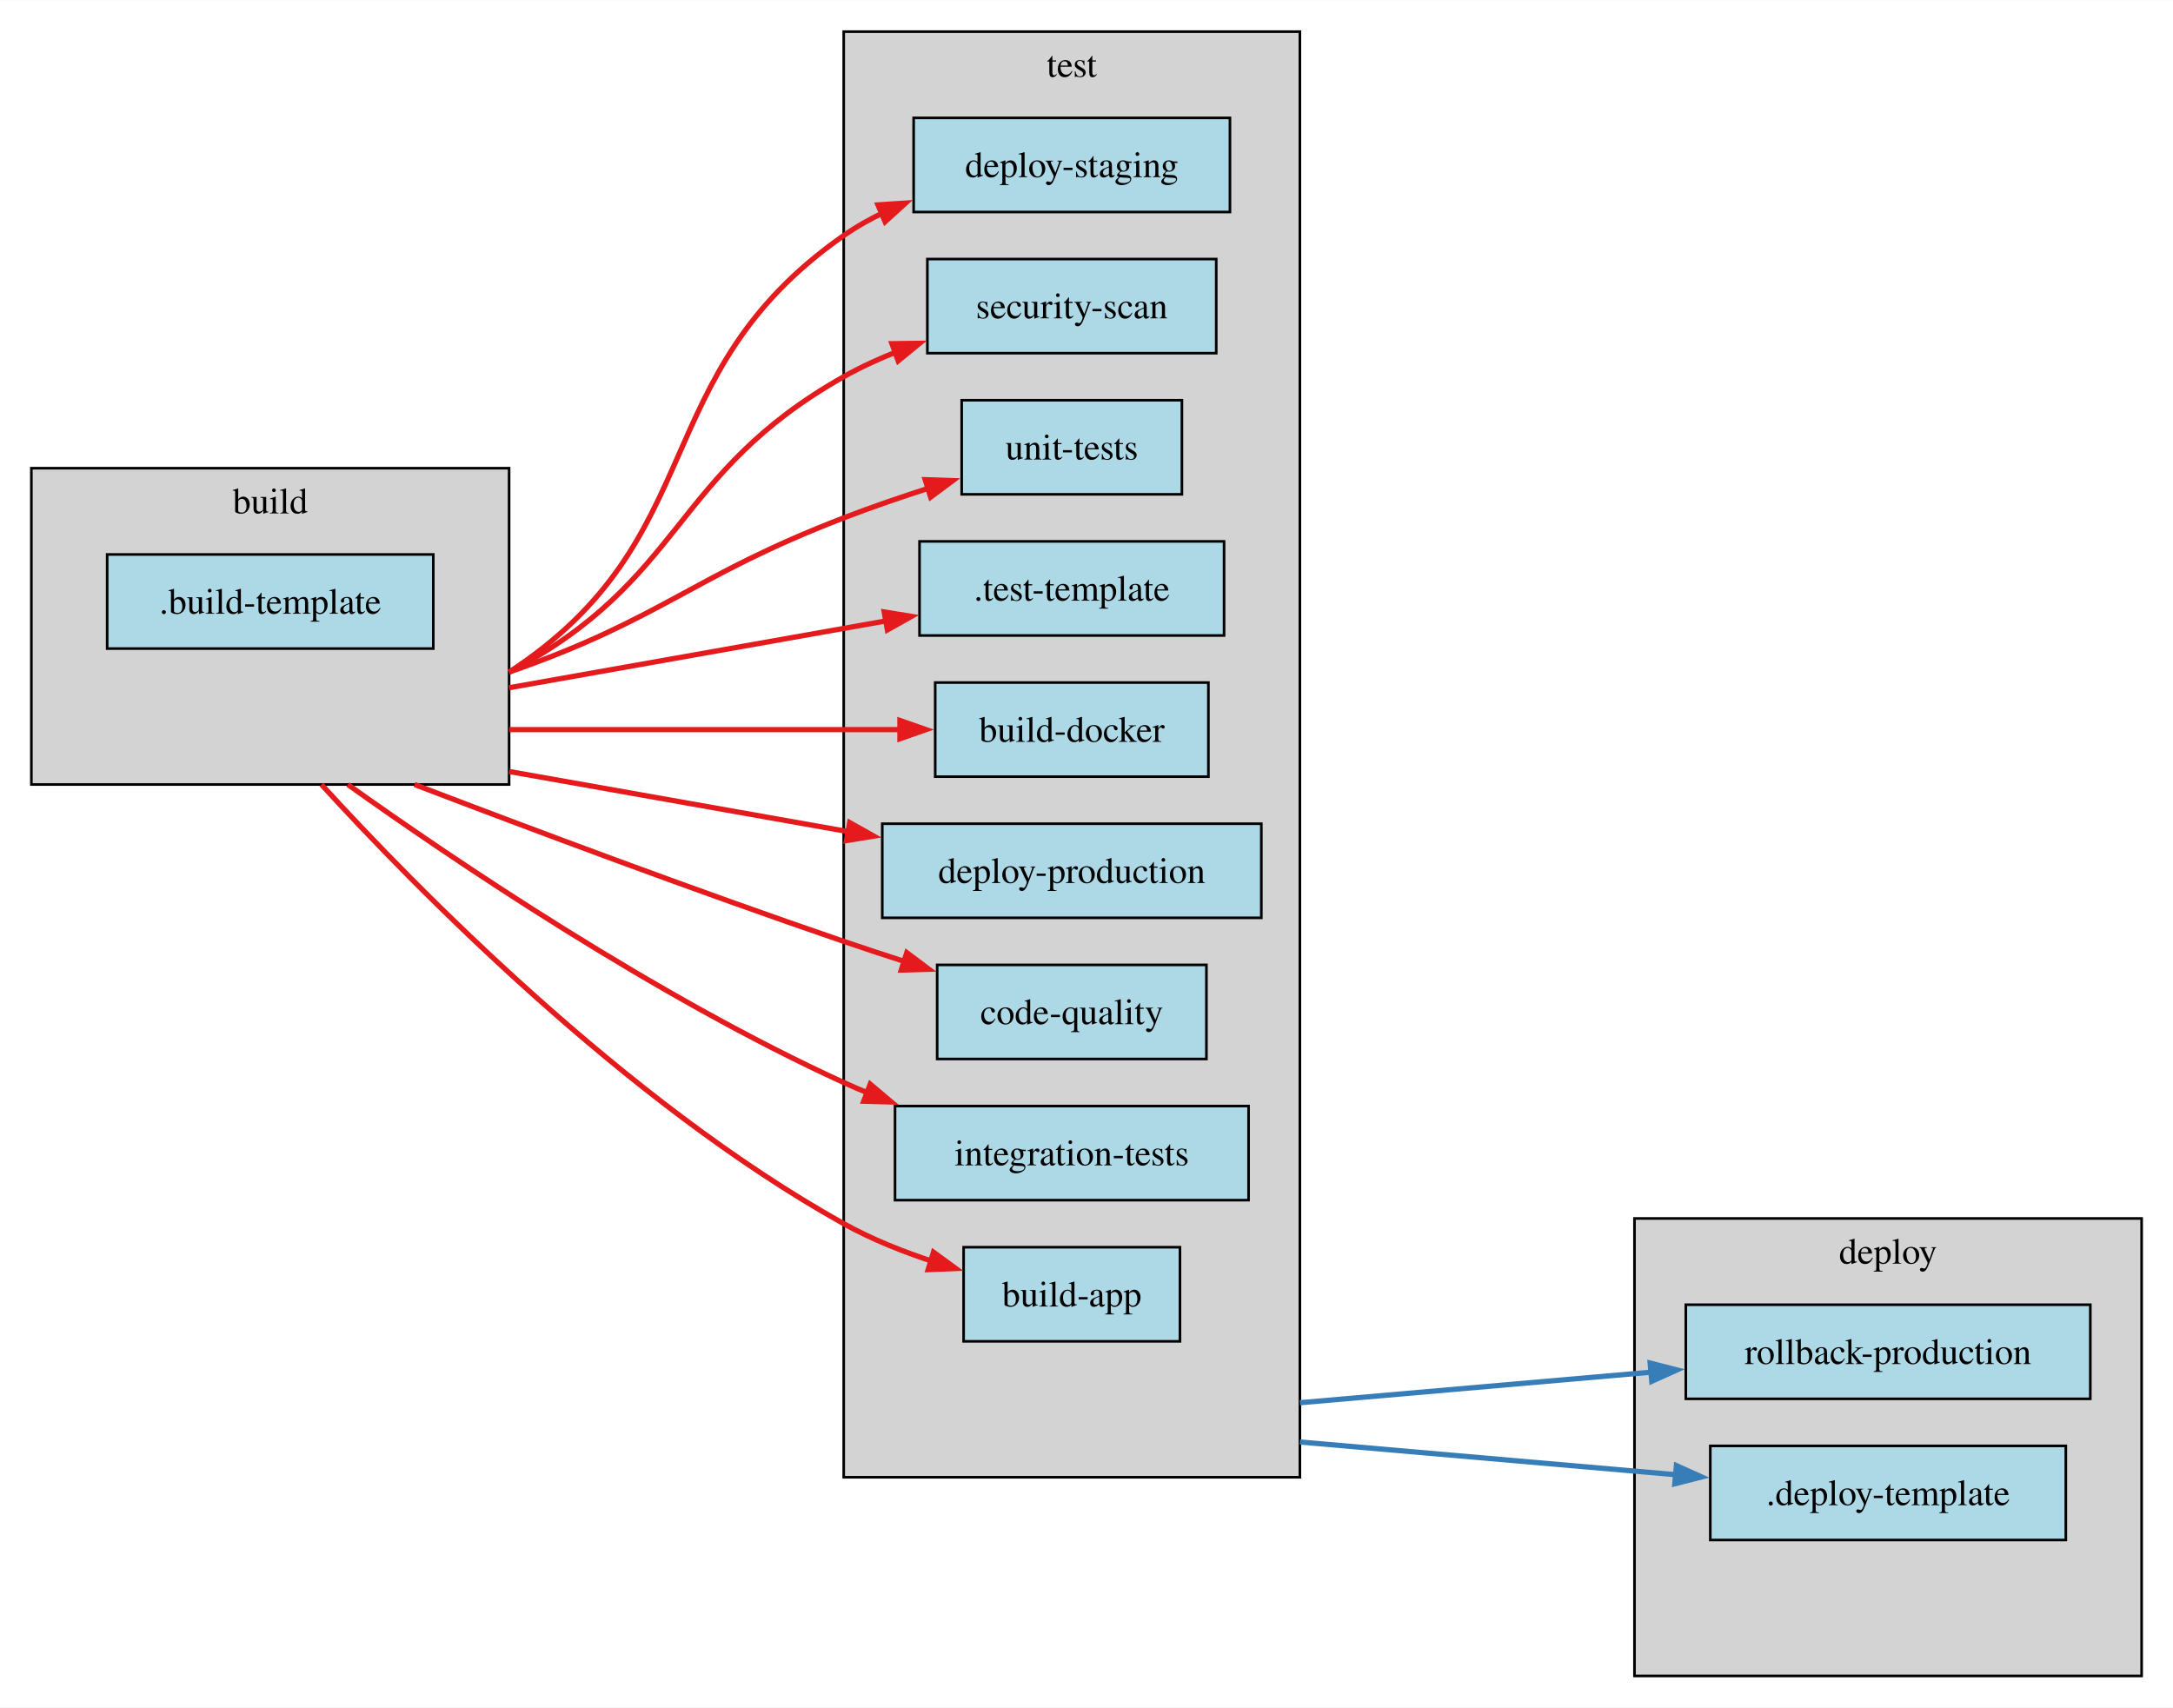
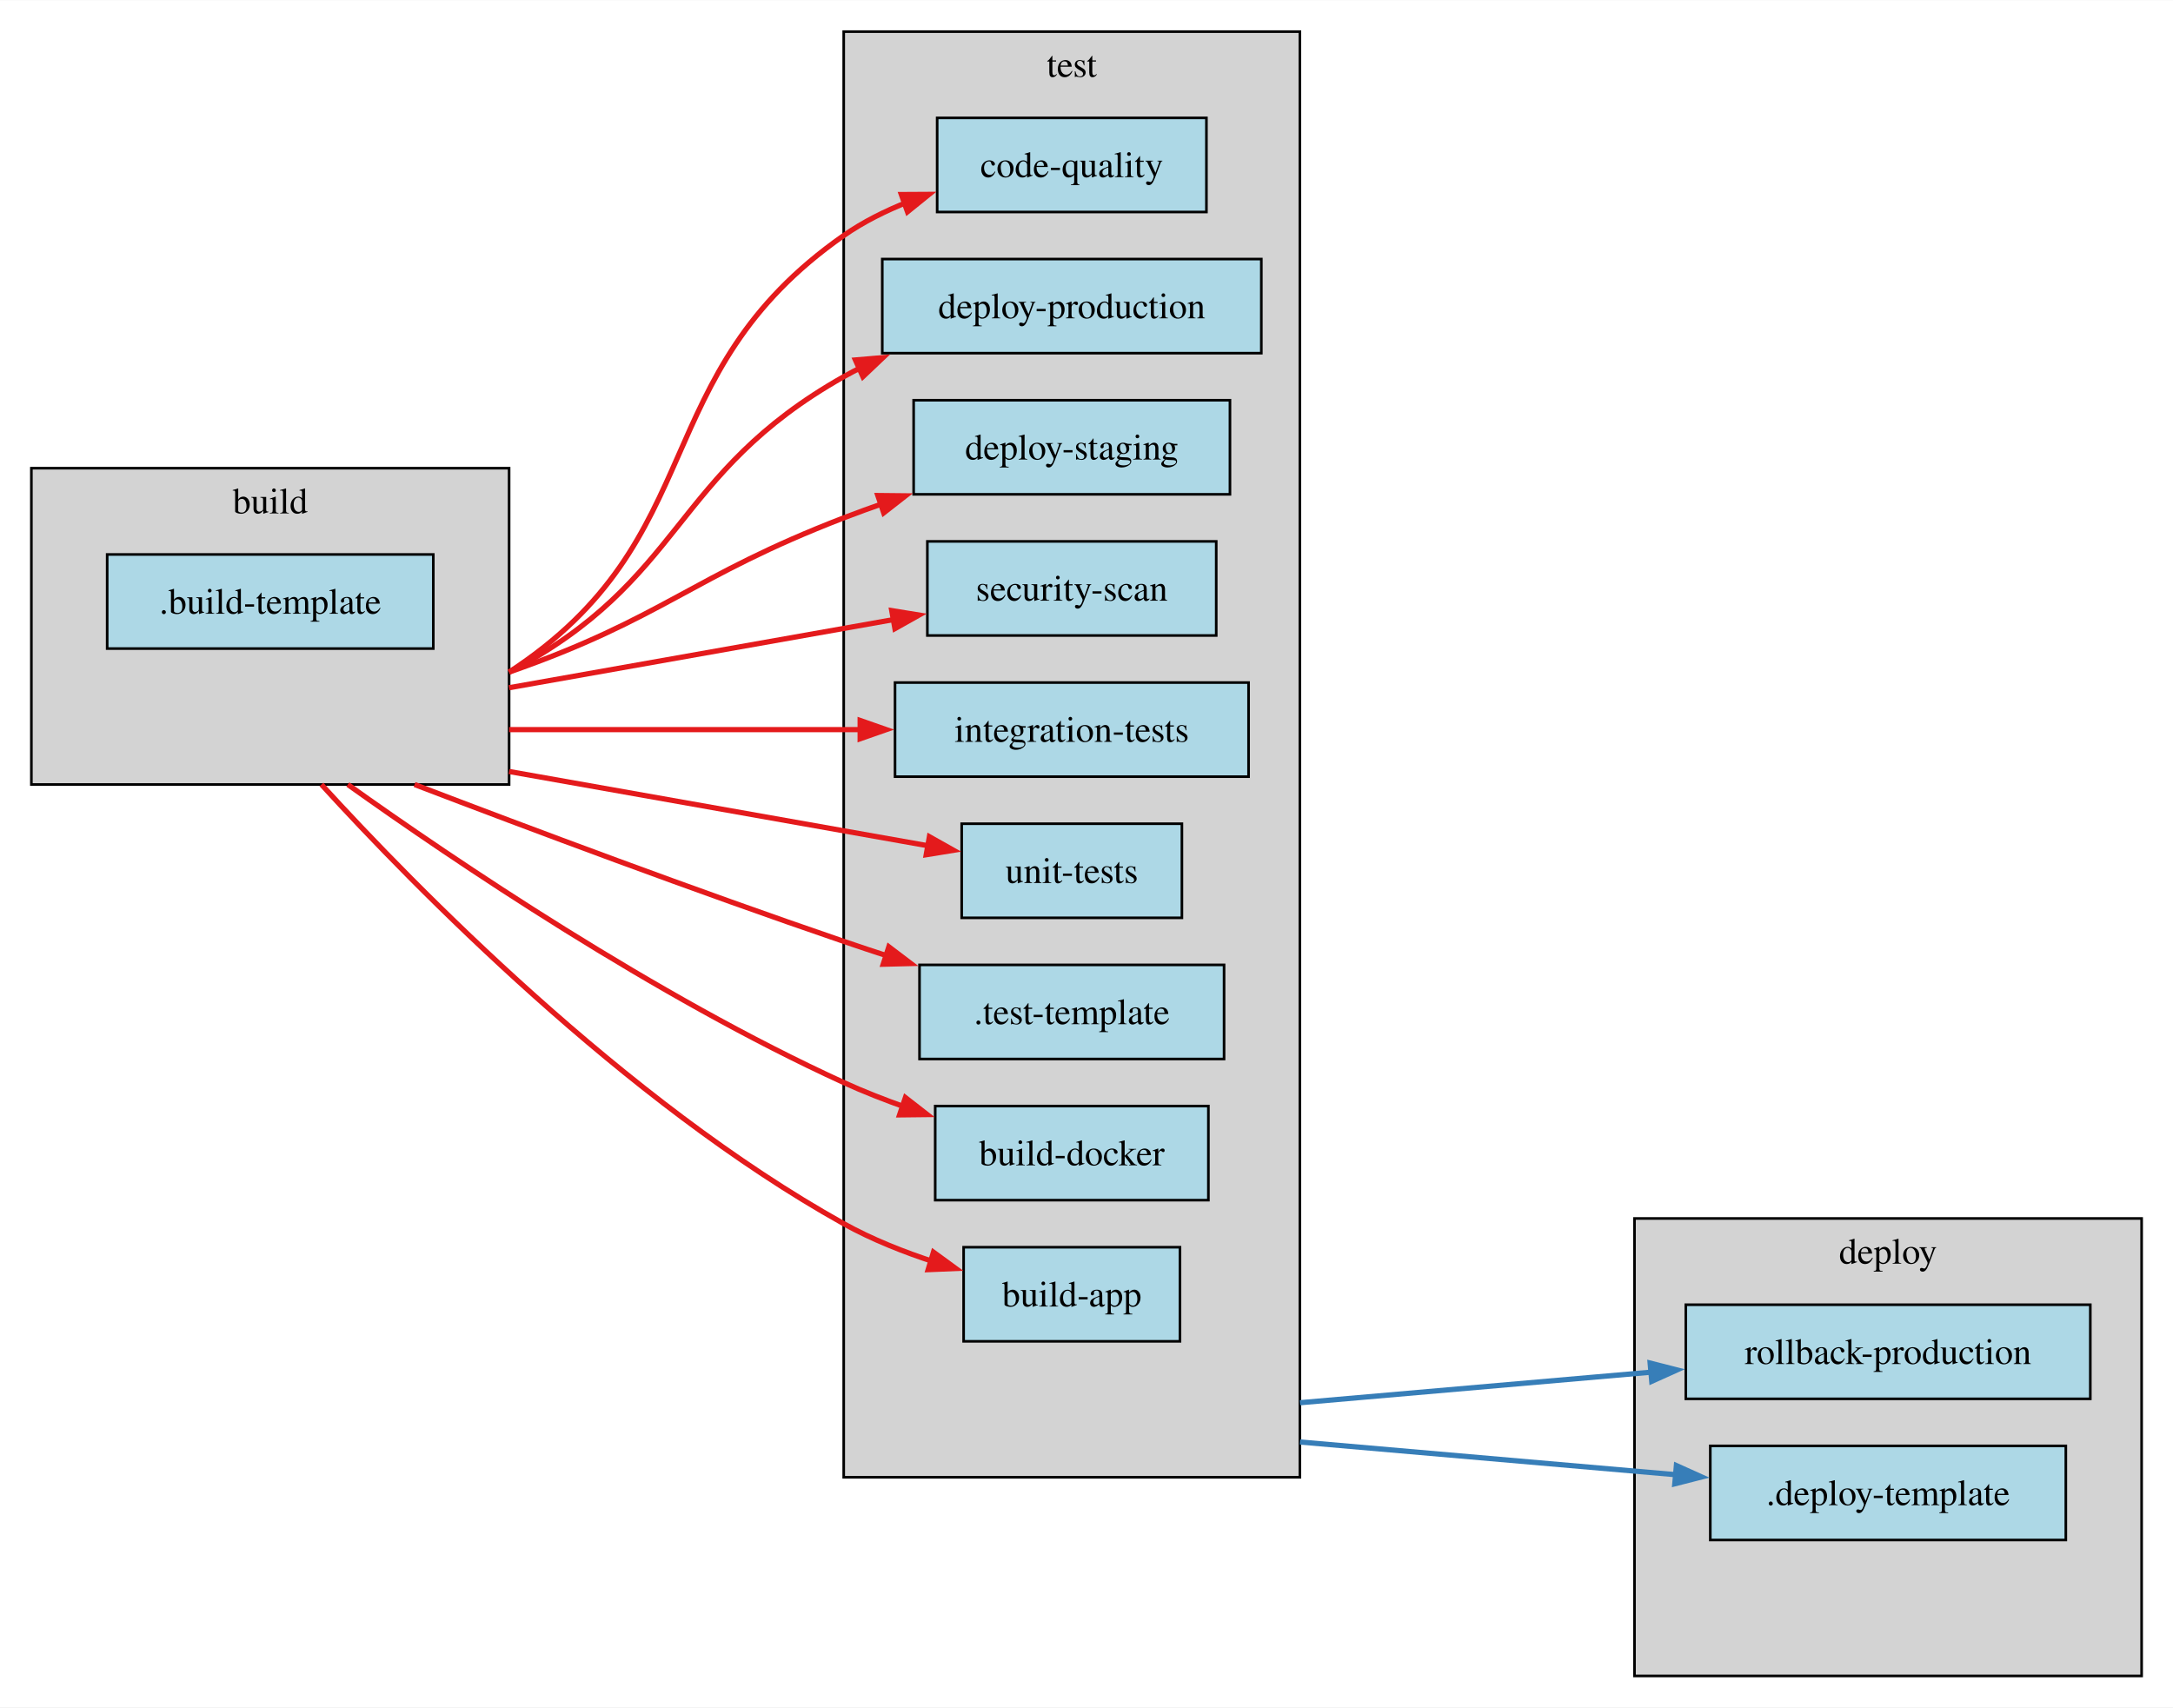
<svg xmlns="http://www.w3.org/2000/svg" xmlns:xlink="http://www.w3.org/1999/xlink" width="831pt" height="653pt" viewBox="0.00 0.00 831.25 653.00">
  <g id="graph0" class="graph" transform="scale(1 1) rotate(0) translate(4 649)">
    <polygon fill="white" stroke="none" points="-4,4 -4,-649 827.25,-649 827.25,4 -4,4" />
    <g id="clust1" class="cluster">
      <polygon fill="lightgrey" stroke="black" points="8,-349 8,-470 190.75,-470 190.75,-349 8,-349" />
      <text text-anchor="middle" x="99.38" y="-452.7" font-family="Times,serif" font-size="14.00">build</text>
    </g>
    <g id="clust2" class="cluster">
      <polygon fill="lightgrey" stroke="black" points="318.75,-84 318.75,-637 493.25,-637 493.25,-84 318.75,-84" />
      <text text-anchor="middle" x="406" y="-619.7" font-family="Times,serif" font-size="14.00">test</text>
    </g>
    <g id="clust3" class="cluster">
      <polygon fill="lightgrey" stroke="black" points="621.25,-8 621.25,-183 815.25,-183 815.25,-8 621.25,-8" />
      <text text-anchor="middle" x="718.25" y="-165.7" font-family="Times,serif" font-size="14.00">deploy</text>
    </g>
    <g id="node4" class="node">
      <g id="a_node4">
-         <a xlink:title="---&#10;variables:&#10;  BUILD_TYPE: optimized&#10;script:&#10;- echo &quot;Building application...&quot;&#10;- mkdir -p build&#10;- echo &quot;app-v1.0.0&quot; &gt; build/app.txt&#10;- echo &quot;Build completed successfully&quot;&#10;after_script:&#10;- echo &quot;Custom post-build step&quot;&#10;- ls -la build/&#10;extends: &quot;.build-template&quot;&#10;">
+         <a xlink:title="---&#10;extends: &quot;.build-template&quot;&#10;script:&#10;- echo &quot;Building application with overrides...&quot;&#10;- echo &quot;Build type: ${BUILD_TYPE}&quot;&#10;- mkdir -p build&#10;- echo &quot;app-v${VERSION}-optimized&quot; &gt; build/app.txt&#10;- echo &quot;Build completed with custom configuration&quot;&#10;variables:&#10;  BUILD_TYPE: optimized&#10;after_script:&#10;- echo &quot;Custom post-build step&quot;&#10;- ls -la build/&#10;">
          <polygon fill="lightblue" stroke="black" points="447.38,-172 364.62,-172 364.62,-136 447.38,-136 447.38,-172" />
          <text text-anchor="middle" x="406" y="-149.32" font-family="Times,serif" font-size="14.00">build-app</text>
        </a>
      </g>
    </g>
    <g id="edge1" class="edge">
      <path fill="none" stroke="#e41a1c" stroke-width="2" d="M118.96,-349C154.22,-310.38 234.84,-227.76 318.75,-181 329.56,-174.98 341.89,-170.1 353.79,-166.24" />
      <polygon fill="#e41a1c" stroke="#e41a1c" stroke-width="2" points="353.08,-170.11 361.63,-163.86 351.05,-163.42 353.08,-170.11" />
    </g>
    <g id="node5" class="node">
      <g id="a_node5">
-         <a xlink:title="---&#10;allow_failure: false&#10;script:&#10;- echo &quot;Running integration tests...&quot;&#10;- echo &quot;Test suite: Integration Tests&quot;&#10;- echo &quot;Tests passed: 45/45&quot;&#10;- echo &quot;All integration tests passed&quot;&#10;extends: &quot;.test-template&quot;&#10;dependencies:&#10;- build-app&#10;">
-           <polygon fill="lightblue" stroke="black" points="473.62,-226 338.38,-226 338.38,-190 473.62,-190 473.62,-226" />
-           <text text-anchor="middle" x="406" y="-203.32" font-family="Times,serif" font-size="14.00">integration-tests</text>
+         <a xlink:title="---&#10;extends: &quot;.build-template&quot;&#10;script:&#10;- echo &quot;Building Docker image...&quot;&#10;- mkdir -p build&#10;- echo &quot;docker-image:latest&quot; &gt; build/docker.txt&#10;- echo &quot;Docker build completed&quot;&#10;only:&#10;- main&#10;- develop&#10;">
+           <polygon fill="lightblue" stroke="black" points="458.25,-226 353.75,-226 353.75,-190 458.25,-190 458.25,-226" />
+           <text text-anchor="middle" x="406" y="-203.32" font-family="Times,serif" font-size="14.00">build-docker</text>
        </a>
      </g>
    </g>
    <g id="edge2" class="edge">
-       <path fill="none" stroke="#e41a1c" stroke-width="2" d="M129.05,-349C169.59,-320.09 246.77,-267.89 318.75,-235 322.1,-233.47 325.57,-231.99 329.1,-230.57" />
-       <polygon fill="#e41a1c" stroke="#e41a1c" stroke-width="2" points="328.89,-234.39 336.99,-227.56 326.4,-227.85 328.89,-234.39" />
+       <path fill="none" stroke="#e41a1c" stroke-width="2" d="M129.05,-349C169.59,-320.09 246.77,-267.89 318.75,-235 326.39,-231.51 334.61,-228.3 342.83,-225.4" />
+       <polygon fill="#e41a1c" stroke="#e41a1c" stroke-width="2" points="342.35,-229.25 350.71,-222.74 340.12,-222.62 342.35,-229.25" />
    </g>
    <g id="node6" class="node">
      <g id="a_node6">
-         <a xlink:title="---&#10;stage: test&#10;script:&#10;- echo &quot;Running code quality checks...&quot;&#10;- echo &quot;Analyzing code style...&quot;&#10;- echo &quot;Checking for code smells...&quot;&#10;- echo &quot;Quality score: A+&quot;&#10;dependencies:&#10;- build-app&#10;allow_failure: true&#10;">
-           <polygon fill="lightblue" stroke="black" points="457.5,-280 354.5,-280 354.5,-244 457.5,-244 457.5,-280" />
-           <text text-anchor="middle" x="406" y="-257.32" font-family="Times,serif" font-size="14.00">code-quality</text>
+         <a xlink:title="---&#10;stage: test&#10;before_script:&#10;- echo &quot;Setting up test environment...&quot;&#10;">
+           <polygon fill="lightblue" stroke="black" points="464.25,-280 347.75,-280 347.75,-244 464.25,-244 464.25,-280" />
+           <text text-anchor="middle" x="406" y="-257.32" font-family="Times,serif" font-size="14.00">.test-template</text>
        </a>
      </g>
    </g>
    <g id="edge3" class="edge">
-       <path fill="none" stroke="#e41a1c" stroke-width="2" d="M154.58,-349C198.6,-332.17 262.39,-308.26 318.75,-289 326.7,-286.28 335.1,-283.52 343.41,-280.85" />
-       <polygon fill="#e41a1c" stroke="#e41a1c" stroke-width="2" points="342.88,-284.69 351.35,-278.33 340.76,-278.02 342.88,-284.69" />
+       <path fill="none" stroke="#e41a1c" stroke-width="2" d="M154.58,-349C198.6,-332.17 262.39,-308.26 318.75,-289 324.5,-287.03 330.49,-285.04 336.51,-283.08" />
+       <polygon fill="#e41a1c" stroke="#e41a1c" stroke-width="2" points="336.01,-286.92 344.45,-280.52 333.86,-280.26 336.01,-286.92" />
    </g>
    <g id="node7" class="node">
      <g id="a_node7">
-         <a xlink:title="---&#10;before_script:&#10;- echo &quot;Preparing production deployment with extra checks...&quot;&#10;- echo &quot;Verifying all tests passed...&quot;&#10;- echo &quot;Checking deployment prerequisites...&quot;&#10;script:&#10;- echo &quot;Deploying to production environment...&quot;&#10;- echo &quot;Target: www.example.com&quot;&#10;- echo &quot;Production deployment completed&quot;&#10;after_script:&#10;- echo &quot;Running post-deployment verification...&quot;&#10;- echo &quot;Sending deployment notification...&quot;&#10;extends: &quot;.deploy-template&quot;&#10;environment:&#10;  name: production&#10;  url: https://www.example.com&#10;only:&#10;- main&#10;when: manual&#10;">
-           <polygon fill="lightblue" stroke="black" points="478.5,-334 333.5,-334 333.5,-298 478.5,-298 478.5,-334" />
-           <text text-anchor="middle" x="406" y="-311.32" font-family="Times,serif" font-size="14.00">deploy-production</text>
+         <a xlink:title="---&#10;extends: &quot;.test-template&quot;&#10;script:&#10;- echo &quot;Running unit tests...&quot;&#10;- echo &quot;Test suite: Unit Tests&quot;&#10;- echo &quot;Tests passed: 150/150&quot;&#10;- echo &quot;Coverage: 85%&quot;&#10;dependencies:&#10;- build-app&#10;">
+           <polygon fill="lightblue" stroke="black" points="448.12,-334 363.88,-334 363.88,-298 448.12,-298 448.12,-334" />
+           <text text-anchor="middle" x="406" y="-311.32" font-family="Times,serif" font-size="14.00">unit-tests</text>
        </a>
      </g>
    </g>
    <g id="edge4" class="edge">
-       <path fill="none" stroke="#e41a1c" stroke-width="2" d="M190.75,-353.98C232.35,-346.6 281.4,-337.91 322.05,-330.7" />
-       <polygon fill="#e41a1c" stroke="#e41a1c" stroke-width="2" points="321.03,-334.44 330.27,-329.25 319.81,-327.55 321.03,-334.44" />
+       <path fill="none" stroke="#e41a1c" stroke-width="2" d="M190.75,-353.98C243.42,-344.64 308.01,-333.19 352.41,-325.32" />
+       <polygon fill="#e41a1c" stroke="#e41a1c" stroke-width="2" points="351.53,-329.03 360.77,-323.84 350.31,-322.14 351.53,-329.03" />
    </g>
    <g id="node8" class="node">
      <g id="a_node8">
-         <a xlink:title="---&#10;extends: &quot;.build-template&quot;&#10;script:&#10;- echo &quot;Building Docker image...&quot;&#10;- mkdir -p build&#10;- echo &quot;docker-image:latest&quot; &gt; build/docker.txt&#10;- echo &quot;Docker build completed&quot;&#10;only:&#10;- main&#10;- develop&#10;">
-           <polygon fill="lightblue" stroke="black" points="458.25,-388 353.75,-388 353.75,-352 458.25,-352 458.25,-388" />
-           <text text-anchor="middle" x="406" y="-365.32" font-family="Times,serif" font-size="14.00">build-docker</text>
+         <a xlink:title="---&#10;extends: &quot;.test-template&quot;&#10;script:&#10;- echo &quot;Running integration tests (with override)...&quot;&#10;- echo &quot;Test suite: Integration Tests (Extended)&quot;&#10;- echo &quot;Running additional smoke tests...&quot;&#10;- echo &quot;Tests passed: 50/50&quot;&#10;- echo &quot;All integration tests passed&quot;&#10;dependencies:&#10;- build-app&#10;allow_failure: true&#10;">
+           <polygon fill="lightblue" stroke="black" points="473.62,-388 338.38,-388 338.38,-352 473.62,-352 473.62,-388" />
+           <text text-anchor="middle" x="406" y="-365.32" font-family="Times,serif" font-size="14.00">integration-tests</text>
        </a>
      </g>
    </g>
    <g id="edge5" class="edge">
-       <path fill="none" stroke="#e41a1c" stroke-width="2" d="M190.75,-370C239.42,-370 298.27,-370 341.96,-370" />
-       <polygon fill="#e41a1c" stroke="#e41a1c" stroke-width="2" points="340.25,-373.5 350.25,-370 340.25,-366.5 340.25,-373.5" />
+       <path fill="none" stroke="#e41a1c" stroke-width="2" d="M190.75,-370C233.91,-370 285.06,-370 326.56,-370" />
+       <polygon fill="#e41a1c" stroke="#e41a1c" stroke-width="2" points="325.04,-373.5 335.04,-370 325.04,-366.5 325.04,-373.5" />
    </g>
    <g id="node9" class="node">
      <g id="a_node9">
-         <a xlink:title="---&#10;stage: test&#10;before_script:&#10;- echo &quot;Setting up test environment...&quot;&#10;">
-           <polygon fill="lightblue" stroke="black" points="464.25,-442 347.75,-442 347.75,-406 464.25,-406 464.25,-442" />
-           <text text-anchor="middle" x="406" y="-419.32" font-family="Times,serif" font-size="14.00">.test-template</text>
+         <a xlink:title="---&#10;extends: &quot;.test-template&quot;&#10;script:&#10;- echo &quot;Running security scan...&quot;&#10;- echo &quot;Scanning for vulnerabilities...&quot;&#10;- echo &quot;No critical vulnerabilities found&quot;&#10;allow_failure: true&#10;">
+           <polygon fill="lightblue" stroke="black" points="461.25,-442 350.75,-442 350.75,-406 461.25,-406 461.25,-442" />
+           <text text-anchor="middle" x="406" y="-419.32" font-family="Times,serif" font-size="14.00">security-scan</text>
        </a>
      </g>
    </g>
    <g id="edge6" class="edge">
-       <path fill="none" stroke="#e41a1c" stroke-width="2" d="M190.75,-386.02C237.38,-394.29 293.34,-404.21 336.38,-411.84" />
-       <polygon fill="#e41a1c" stroke="#e41a1c" stroke-width="2" points="334.23,-415.01 344.68,-413.31 335.45,-408.12 334.23,-415.01" />
+       <path fill="none" stroke="#e41a1c" stroke-width="2" d="M190.75,-386.02C238.41,-394.47 295.83,-404.65 339.23,-412.34" />
+       <polygon fill="#e41a1c" stroke="#e41a1c" stroke-width="2" points="337.12,-415.52 347.58,-413.82 338.34,-408.63 337.12,-415.52" />
    </g>
    <g id="node10" class="node">
      <g id="a_node10">
-         <a xlink:title="---&#10;extends: &quot;.test-template&quot;&#10;script:&#10;- echo &quot;Running unit tests...&quot;&#10;- echo &quot;Test suite: Unit Tests&quot;&#10;- echo &quot;Tests passed: 150/150&quot;&#10;- echo &quot;Coverage: 85%&quot;&#10;dependencies:&#10;- build-app&#10;">
-           <polygon fill="lightblue" stroke="black" points="448.12,-496 363.88,-496 363.88,-460 448.12,-460 448.12,-496" />
-           <text text-anchor="middle" x="406" y="-473.32" font-family="Times,serif" font-size="14.00">unit-tests</text>
-         </a>
-       </g>
-     </g>
-     <g id="edge7" class="edge">
-       <path fill="none" stroke="#e41a1c" stroke-width="2" d="M190.75,-392C249.9,-412.62 260.29,-428.49 318.75,-451 329.51,-455.15 341.2,-459.14 352.4,-462.72" />
-       <polygon fill="#e41a1c" stroke="#e41a1c" stroke-width="2" points="349.91,-465.61 360.5,-465.25 352,-458.93 349.91,-465.61" />
-     </g>
-     <g id="node11" class="node">
-       <g id="a_node11">
-         <a xlink:title="---&#10;extends: &quot;.test-template&quot;&#10;script:&#10;- echo &quot;Running security scan...&quot;&#10;- echo &quot;Scanning for vulnerabilities...&quot;&#10;- echo &quot;No critical vulnerabilities found&quot;&#10;allow_failure: true&#10;">
-           <polygon fill="lightblue" stroke="black" points="461.25,-550 350.75,-550 350.75,-514 461.25,-514 461.25,-550" />
-           <text text-anchor="middle" x="406" y="-527.33" font-family="Times,serif" font-size="14.00">security-scan</text>
+         <a xlink:title="---&#10;extends: &quot;.deploy-template&quot;&#10;script:&#10;- echo &quot;Deploying to staging environment...&quot;&#10;- echo &quot;Target: staging.example.com&quot;&#10;- echo &quot;Deployment completed&quot;&#10;environment:&#10;  name: staging&#10;  url: https://staging.example.com&#10;only:&#10;- develop&#10;">
+           <polygon fill="lightblue" stroke="black" points="466.5,-496 345.5,-496 345.5,-460 466.5,-460 466.5,-496" />
+           <text text-anchor="middle" x="406" y="-473.32" font-family="Times,serif" font-size="14.00">deploy-staging</text>
        </a>
      </g>
    </g>
    <g id="edge8" class="edge">
-       <path fill="none" stroke="#e41a1c" stroke-width="2" d="M190.75,-392C258.02,-427.11 252.64,-467.74 318.75,-505 325.36,-508.73 332.56,-512.01 339.87,-514.88" />
-       <polygon fill="#e41a1c" stroke="#e41a1c" stroke-width="2" points="337.19,-517.63 347.79,-517.77 339.59,-511.05 337.19,-517.63" />
+       <path fill="none" stroke="#e41a1c" stroke-width="2" d="M190.75,-392C249.9,-412.62 260.29,-428.49 318.75,-451 323.93,-452.99 329.32,-454.95 334.76,-456.84" />
+       <polygon fill="#e41a1c" stroke="#e41a1c" stroke-width="2" points="331.8,-459.54 342.4,-459.43 334.05,-452.91 331.8,-459.54" />
+     </g>
+     <g id="node11" class="node">
+       <g id="a_node11">
+         <a xlink:title="---&#10;extends: &quot;.deploy-template&quot;&#10;script:&#10;- echo &quot;Deploying to production environment (verified)...&quot;&#10;- echo &quot;Target: www.example.com&quot;&#10;- echo &quot;Running pre-deployment health checks...&quot;&#10;- echo &quot;Production deployment completed successfully&quot;&#10;environment:&#10;  name: production&#10;  url: https://www.example.com&#10;only:&#10;- main&#10;when: manual&#10;before_script:&#10;- echo &quot;Preparing production deployment with extra checks...&quot;&#10;- echo &quot;Verifying all tests passed...&quot;&#10;- echo &quot;Checking deployment prerequisites...&quot;&#10;after_script:&#10;- echo &quot;Running post-deployment verification...&quot;&#10;- echo &quot;Sending deployment notification...&quot;&#10;">
+           <polygon fill="lightblue" stroke="black" points="478.5,-550 333.5,-550 333.5,-514 478.5,-514 478.5,-550" />
+           <text text-anchor="middle" x="406" y="-527.33" font-family="Times,serif" font-size="14.00">deploy-production</text>
+         </a>
+       </g>
+     </g>
+     <g id="edge9" class="edge">
+       <path fill="none" stroke="#e41a1c" stroke-width="2" d="M190.75,-392C258.02,-427.11 252.64,-467.74 318.75,-505 321.11,-506.33 323.55,-507.61 326.04,-508.83" />
+       <polygon fill="#e41a1c" stroke="#e41a1c" stroke-width="2" points="323.22,-511.4 333.78,-512.3 326.09,-505.01 323.22,-511.4" />
    </g>
    <g id="node12" class="node">
      <g id="a_node12">
-         <a xlink:title="---&#10;extends: &quot;.deploy-template&quot;&#10;script:&#10;- echo &quot;Deploying to staging environment...&quot;&#10;- echo &quot;Target: staging.example.com&quot;&#10;- echo &quot;Deployment completed&quot;&#10;environment:&#10;  name: staging&#10;  url: https://staging.example.com&#10;only:&#10;- develop&#10;">
-           <polygon fill="lightblue" stroke="black" points="466.5,-604 345.5,-604 345.5,-568 466.5,-568 466.5,-604" />
-           <text text-anchor="middle" x="406" y="-581.33" font-family="Times,serif" font-size="14.00">deploy-staging</text>
+         <a xlink:title="---&#10;stage: test&#10;script:&#10;- echo &quot;Running code quality checks...&quot;&#10;- echo &quot;Analyzing code style...&quot;&#10;- echo &quot;Checking for code smells...&quot;&#10;- echo &quot;Quality score: A+&quot;&#10;dependencies:&#10;- build-app&#10;allow_failure: true&#10;">
+           <polygon fill="lightblue" stroke="black" points="457.5,-604 354.5,-604 354.5,-568 457.5,-568 457.5,-604" />
+           <text text-anchor="middle" x="406" y="-581.33" font-family="Times,serif" font-size="14.00">code-quality</text>
        </a>
      </g>
    </g>
-     <g id="edge10" class="edge">
-       <path fill="none" stroke="#e41a1c" stroke-width="2" d="M190.75,-392C269.08,-443.08 242.11,-505.42 318.75,-559 323.73,-562.48 329.18,-565.53 334.85,-568.2" />
-       <polygon fill="#e41a1c" stroke="#e41a1c" stroke-width="2" points="331.85,-570.73 342.43,-571.41 334.58,-564.28 331.85,-570.73" />
+     <g id="edge11" class="edge">
+       <path fill="none" stroke="#e41a1c" stroke-width="2" d="M190.75,-392C269.08,-443.08 242.11,-505.42 318.75,-559 326.25,-564.24 334.8,-568.49 343.54,-571.94" />
+       <polygon fill="#e41a1c" stroke="#e41a1c" stroke-width="2" points="340.8,-574.68 351.39,-574.74 343.15,-568.08 340.8,-574.68" />
    </g>
    <g id="node2" class="node">
      <g id="a_node2">
        <a xlink:title="---&#10;stage: build&#10;before_script:&#10;- echo &quot;Preparing build environment...&quot;&#10;artifacts:&#10;  paths:&#10;  - build/&#10;  expire_in: 1 hour&#10;">
          <polygon fill="lightblue" stroke="black" points="161.75,-437 37,-437 37,-401 161.75,-401 161.75,-437" />
          <text text-anchor="middle" x="99.38" y="-414.32" font-family="Times,serif" font-size="14.00">.build-template</text>
        </a>
      </g>
    </g>
    <g id="node14" class="node">
      <g id="a_node14">
        <a xlink:title="---&#10;stage: deploy&#10;before_script:&#10;- echo &quot;Preparing deployment...&quot;&#10;when: manual&#10;only:&#10;- main&#10;- develop&#10;">
          <polygon fill="lightblue" stroke="black" points="786.25,-96 650.25,-96 650.25,-60 786.25,-60 786.25,-96" />
          <text text-anchor="middle" x="718.25" y="-73.33" font-family="Times,serif" font-size="14.00">.deploy-template</text>
        </a>
      </g>
    </g>
-     <g id="edge9" class="edge">
+     <g id="edge7" class="edge">
      <path fill="none" stroke="#377eb8" stroke-width="2" d="M493.25,-97.49C538.79,-93.53 594.28,-88.7 638.63,-84.84" />
      <polygon fill="#377eb8" stroke="#377eb8" stroke-width="2" points="637.28,-88.47 646.94,-84.12 636.67,-81.5 637.28,-88.47" />
    </g>
    <g id="node15" class="node">
      <g id="a_node15">
        <a xlink:title="---&#10;stage: deploy&#10;script:&#10;- echo &quot;Rolling back production deployment...&quot;&#10;- echo &quot;Restoring previous version...&quot;&#10;- echo &quot;Rollback completed&quot;&#10;environment:&#10;  name: production&#10;  action: rollback&#10;when: manual&#10;only:&#10;- main&#10;">
          <polygon fill="lightblue" stroke="black" points="795.62,-150 640.88,-150 640.88,-114 795.62,-114 795.62,-150" />
          <text text-anchor="middle" x="718.25" y="-127.33" font-family="Times,serif" font-size="14.00">rollback-production</text>
        </a>
      </g>
    </g>
-     <g id="edge11" class="edge">
+     <g id="edge10" class="edge">
      <path fill="none" stroke="#377eb8" stroke-width="2" d="M493.25,-112.51C535.63,-116.19 586.63,-120.63 629.25,-124.34" />
      <polygon fill="#377eb8" stroke="#377eb8" stroke-width="2" points="627.24,-127.68 637.51,-125.06 627.85,-120.71 627.24,-127.68" />
    </g>
  </g>
</svg>
